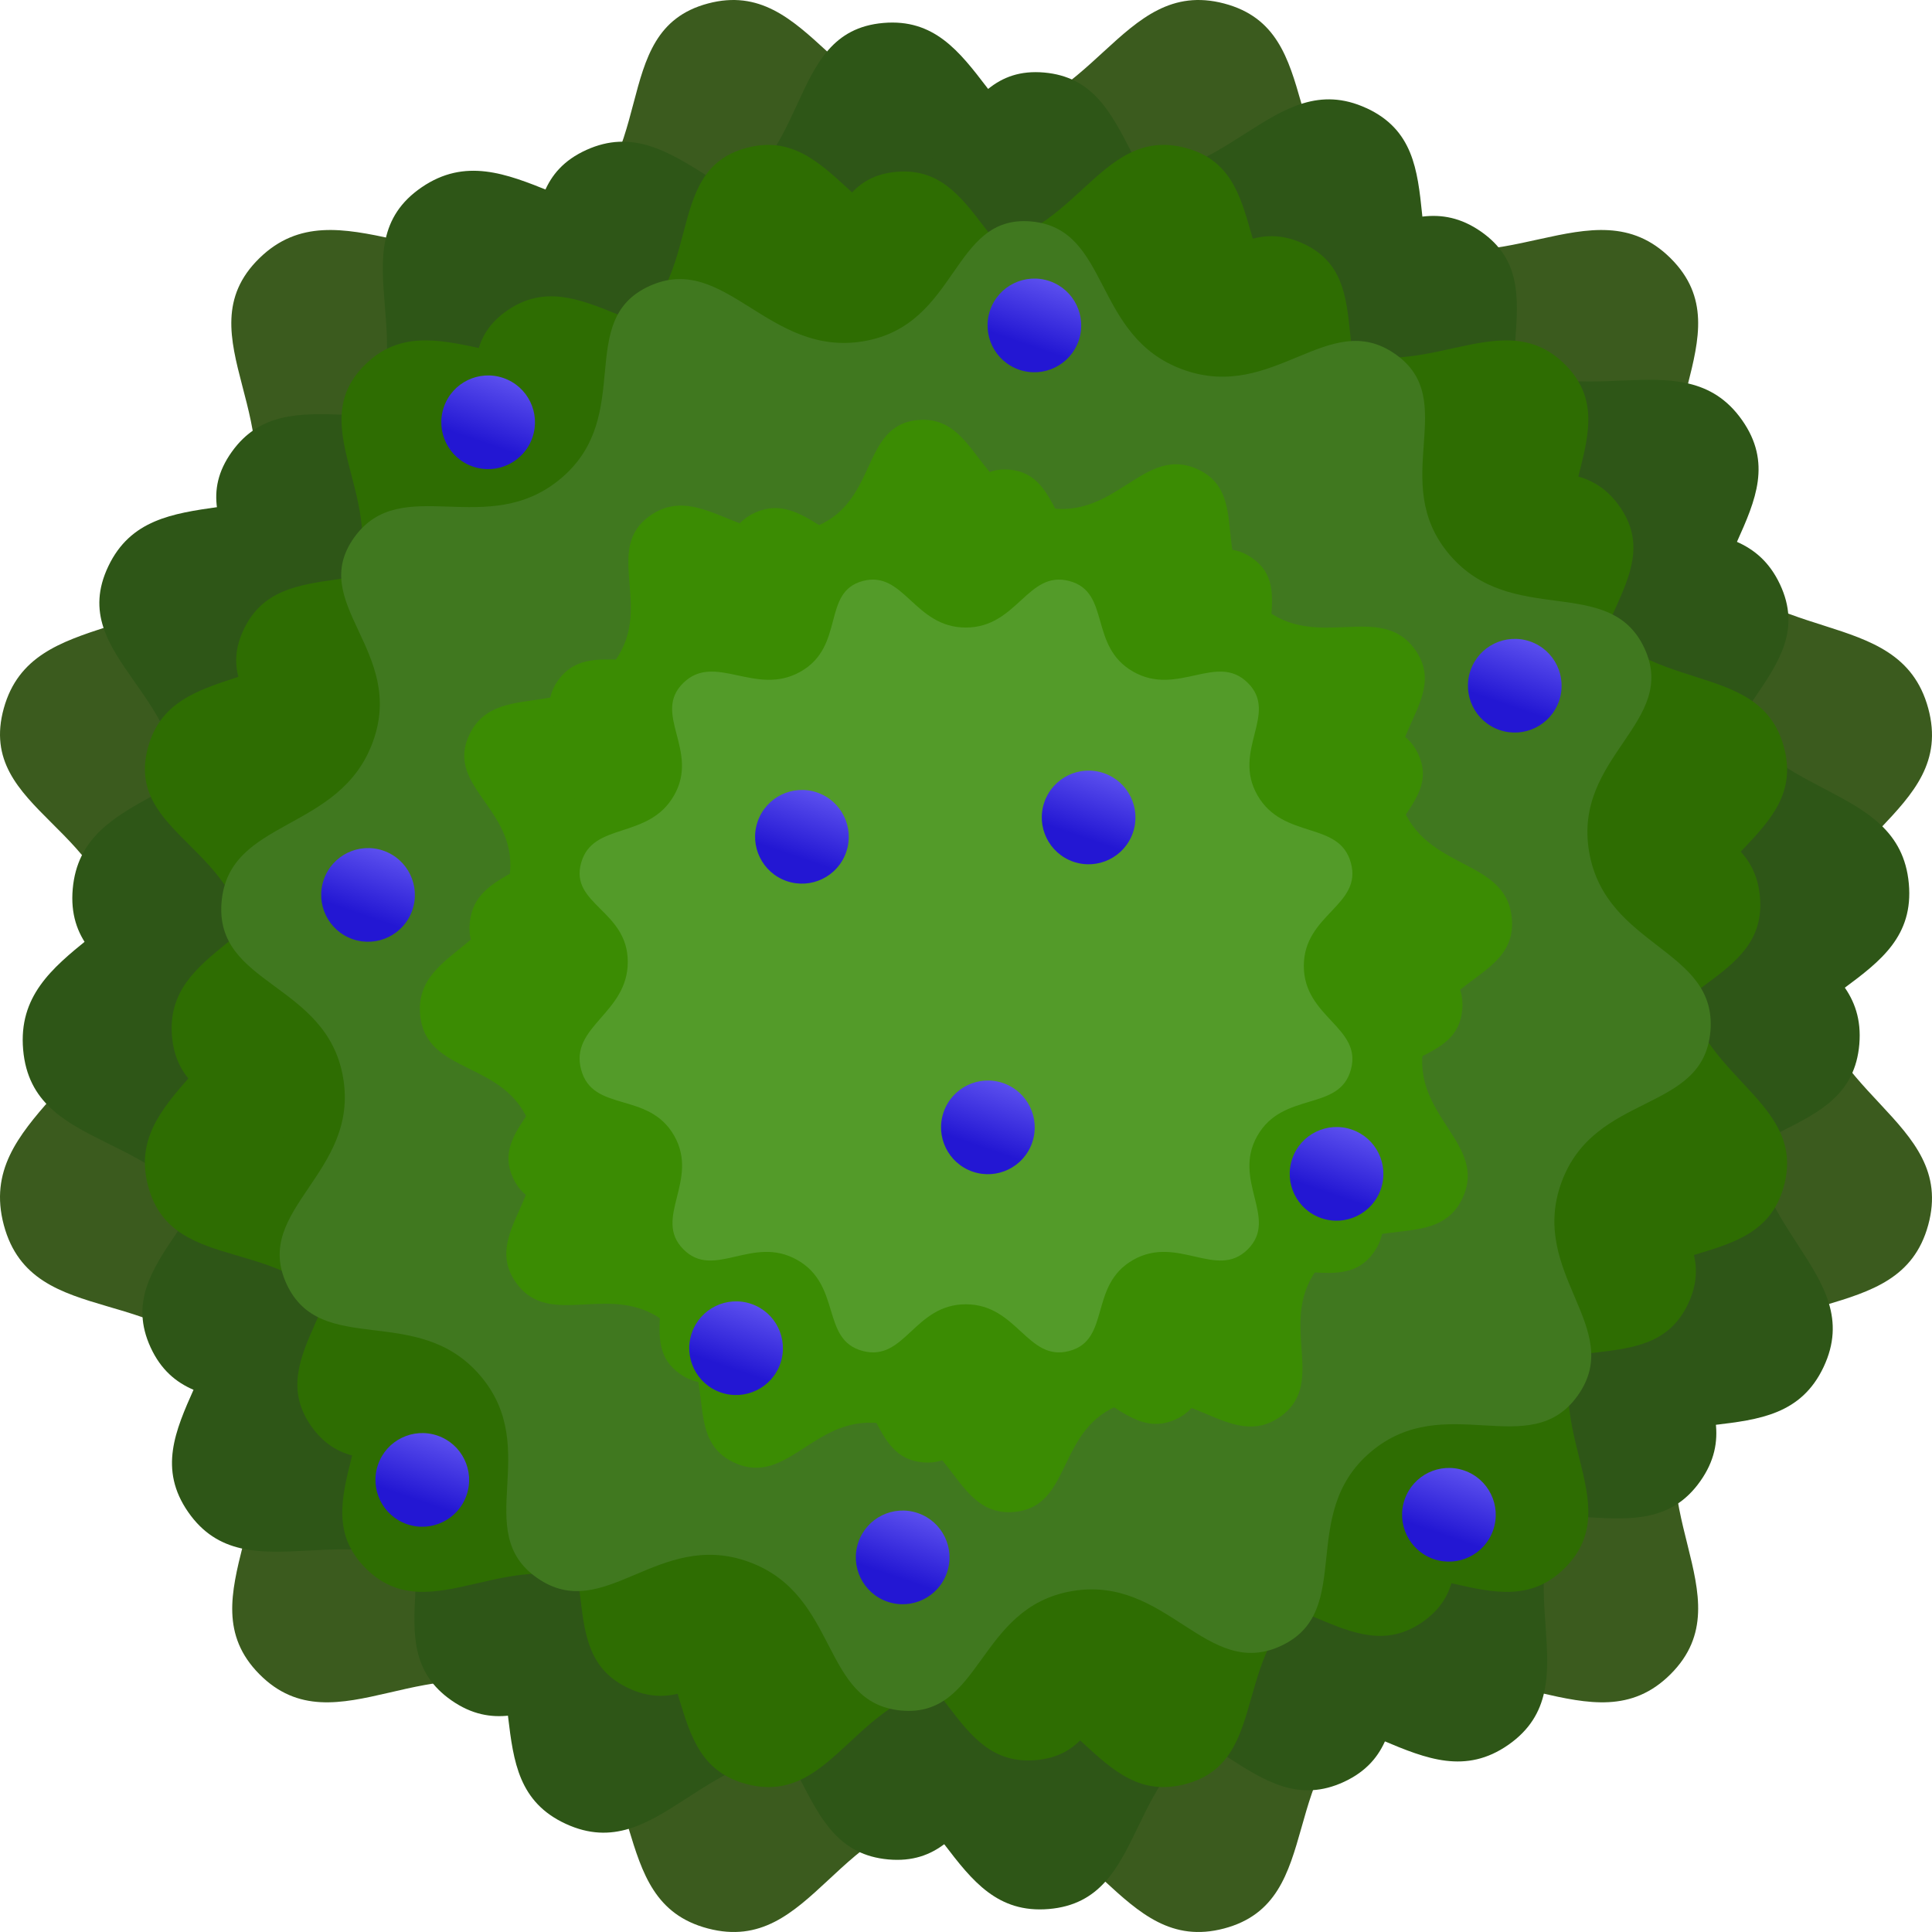
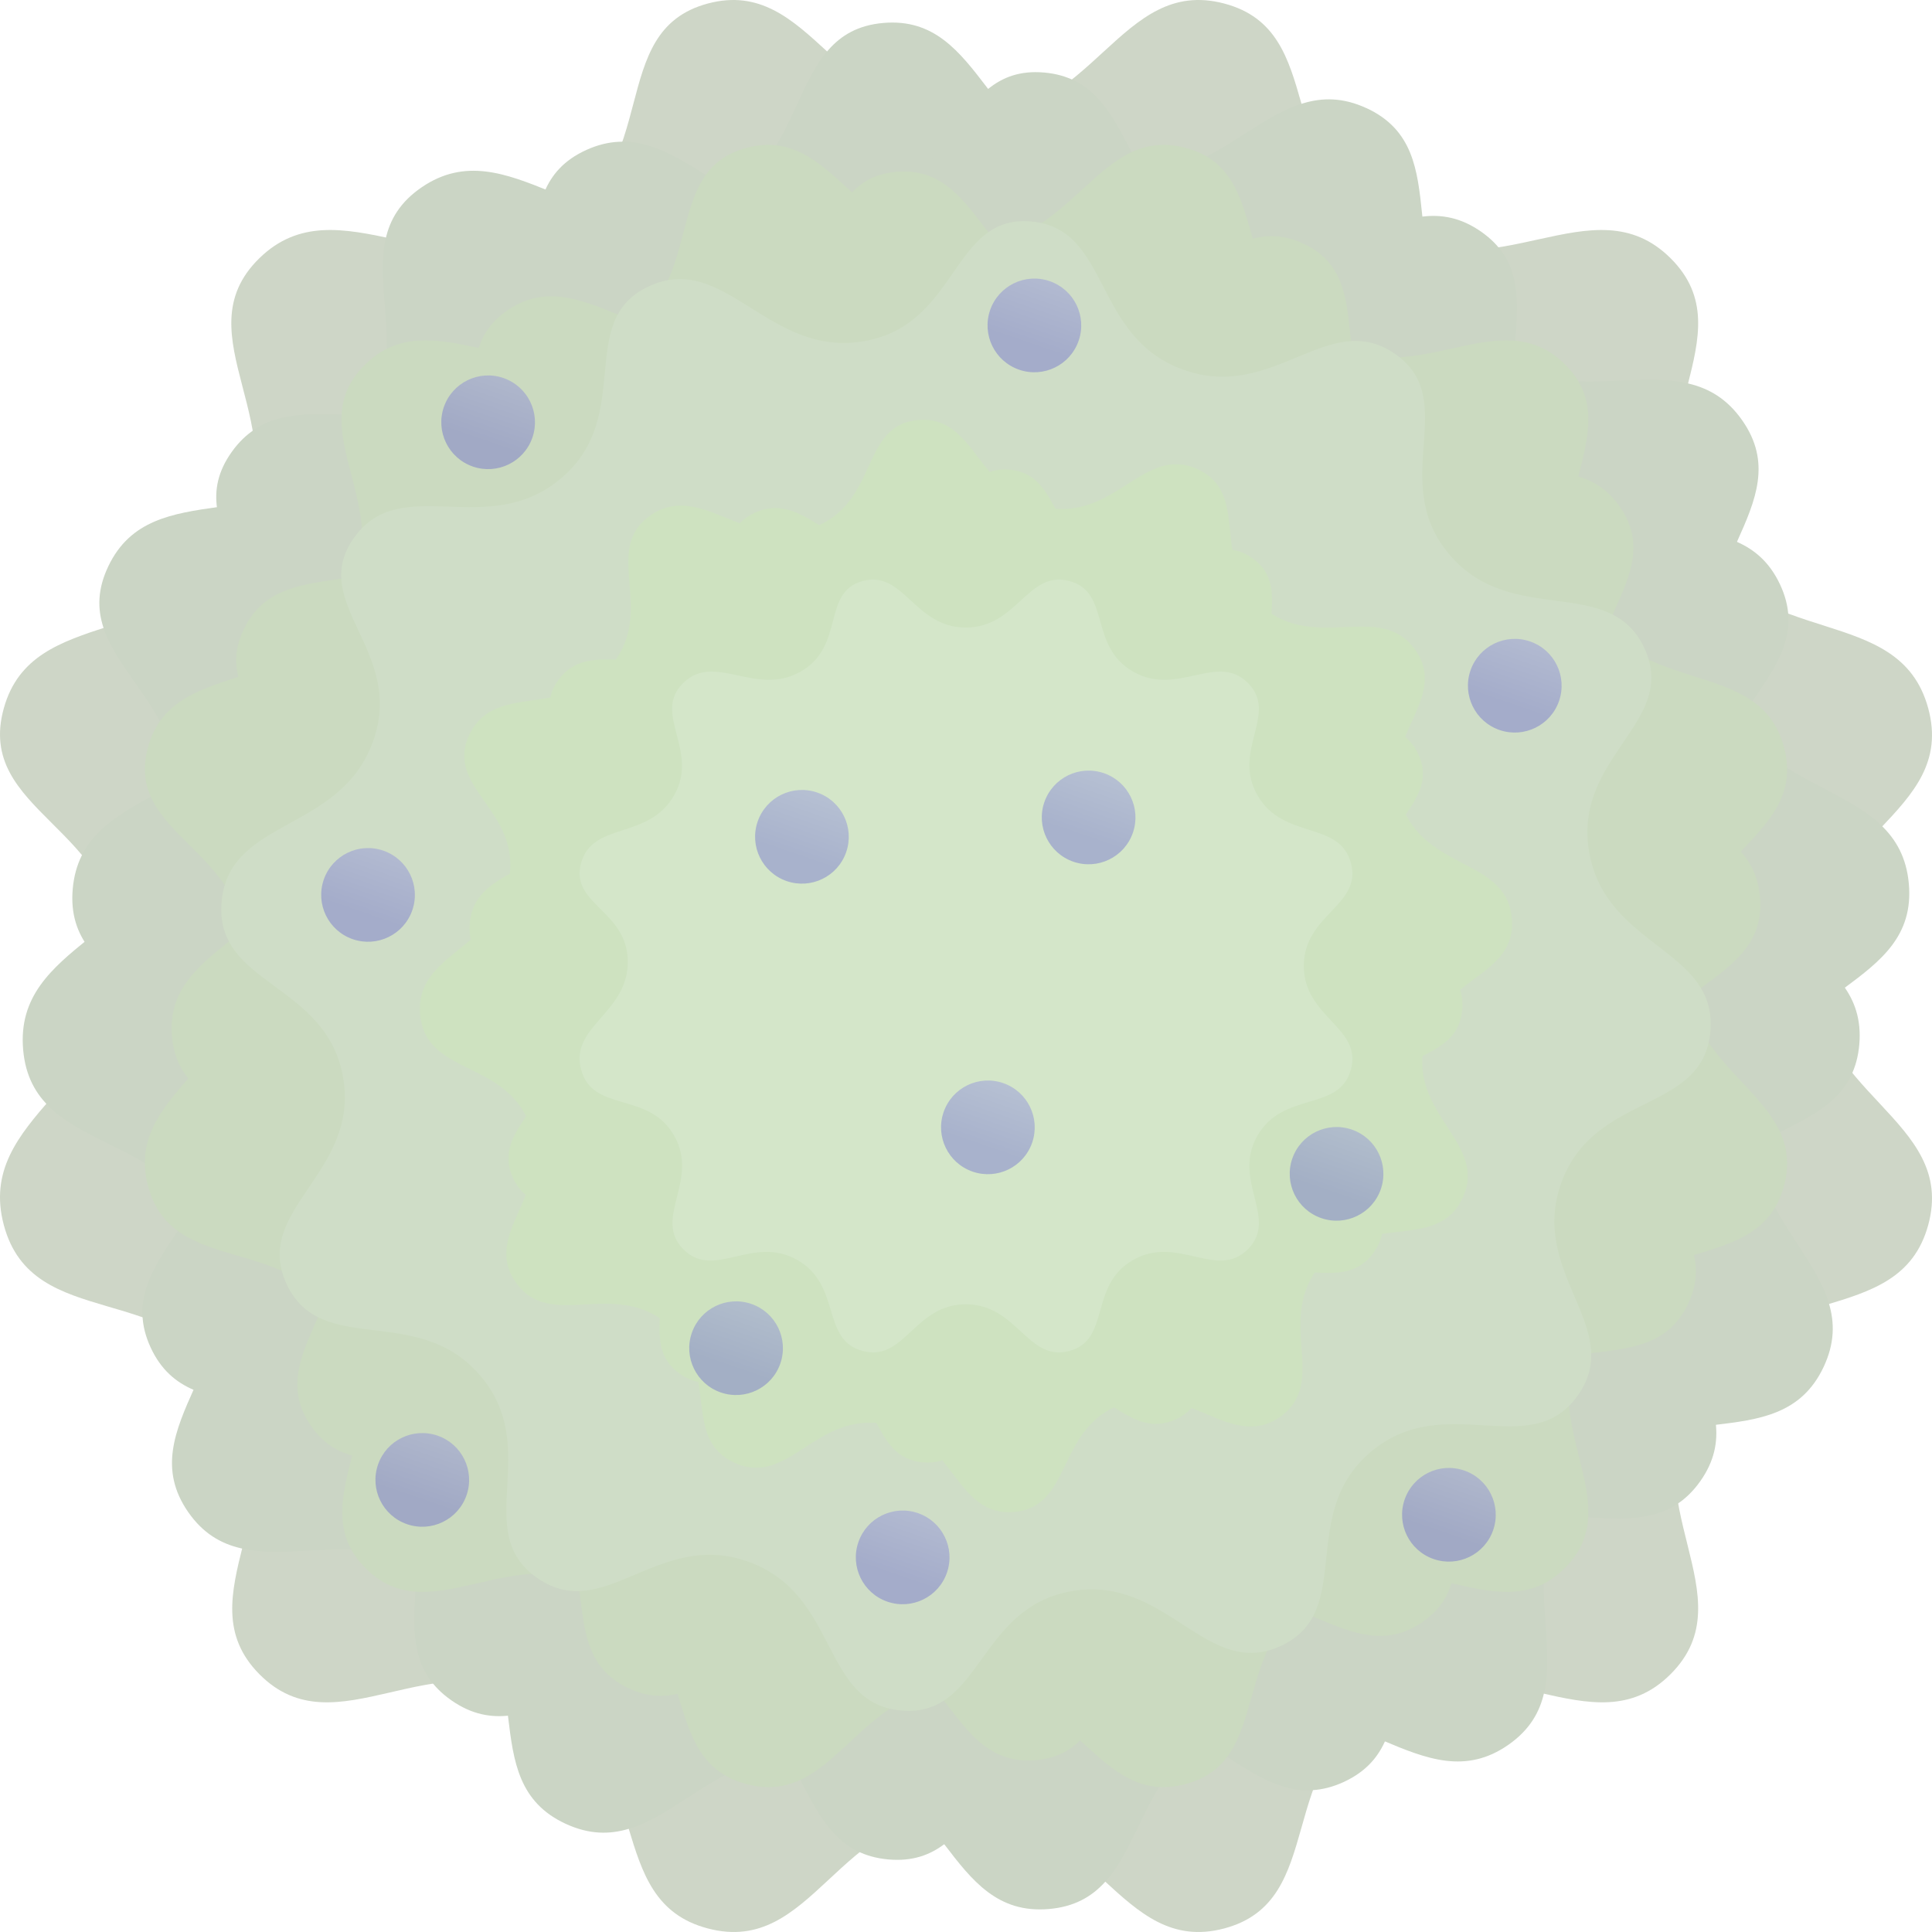
<svg xmlns="http://www.w3.org/2000/svg" xmlns:xlink="http://www.w3.org/1999/xlink" version="1.1" width="165" height="165" viewBox="0 0 165 165" xml:space="preserve" id="svg218">
  <defs id="defs183">
    <linearGradient id="linearGradient1066">
      <stop style="stop-color:#2317d3;stop-opacity:1;" offset="0.278" id="stop1062" />
      <stop style="stop-color:#5b4fee;stop-opacity:1;" offset="1" id="stop1064" />
    </linearGradient>
    <linearGradient xlink:href="#linearGradient1066" id="linearGradient1251" gradientUnits="userSpaceOnUse" gradientTransform="translate(30.61538,66.40818)" x1="-32.133" y1="26.168" x2="-24.133" y2="26.168" />
    <linearGradient xlink:href="#linearGradient1066" id="linearGradient1265" gradientUnits="userSpaceOnUse" gradientTransform="translate(-17.14219,61.8568)" x1="-32.133" y1="26.168" x2="-24.133" y2="26.168" />
    <linearGradient xlink:href="#linearGradient1066" id="linearGradient1279" gradientUnits="userSpaceOnUse" gradientTransform="translate(-35.43448,84.95184)" x1="-32.133" y1="26.168" x2="-24.133" y2="26.168" />
    <linearGradient xlink:href="#linearGradient1066" id="linearGradient1293" gradientUnits="userSpaceOnUse" gradientTransform="translate(-53.89968,132.9513)" x1="-32.133" y1="26.168" x2="-24.133" y2="26.168" />
    <linearGradient xlink:href="#linearGradient1066" id="linearGradient1307" gradientUnits="userSpaceOnUse" gradientTransform="translate(-33.89921,28.43484)" x1="-32.133" y1="26.168" x2="-24.133" y2="26.168" />
    <linearGradient xlink:href="#linearGradient1066" id="linearGradient1321" gradientUnits="userSpaceOnUse" gradientTransform="translate(-60.26788,70.7574)" x1="-32.133" y1="26.168" x2="-24.133" y2="26.168" />
    <linearGradient xlink:href="#linearGradient1066" id="linearGradient1335" gradientUnits="userSpaceOnUse" gradientTransform="translate(14.87863,115.2178)" x1="-32.133" y1="26.168" x2="-24.133" y2="26.168" />
    <linearGradient xlink:href="#linearGradient1066" id="linearGradient1349" gradientUnits="userSpaceOnUse" gradientTransform="translate(7.606164,24.99114)" x1="-32.133" y1="26.168" x2="-24.133" y2="26.168" />
    <linearGradient xlink:href="#linearGradient1066" id="linearGradient1363" gradientUnits="userSpaceOnUse" gradientTransform="translate(-79.62952,49.08003)" x1="-32.133" y1="26.168" x2="-24.133" y2="26.168" />
    <linearGradient xlink:href="#linearGradient1066" id="linearGradient1068-2" x1="-32.133" y1="26.168" x2="-24.133" y2="26.168" gradientUnits="userSpaceOnUse" gradientTransform="translate(-29.49386,114.3998)" />
    <linearGradient xlink:href="#linearGradient1066" id="linearGradient1068-4" x1="-32.133" y1="26.168" x2="-24.133" y2="26.168" gradientUnits="userSpaceOnUse" gradientTransform="translate(-7.606851,84.46813)" />
    <linearGradient xlink:href="#linearGradient1066" id="linearGradient1068-6" x1="-32.133" y1="26.168" x2="-24.133" y2="26.168" gradientUnits="userSpaceOnUse" gradientTransform="translate(-72.52918,90.02618)" />
  </defs>
-   <g id="g30426" style="opacity:1" transform="matrix(2.2,0,0,2.2,10085.019,4403.298)">
+   <g id="g30426" style="opacity:0.25" transform="matrix(2.2,0,0,2.2,10085.019,4403.298)">
    <g transform="matrix(0.1875,0,0,0.1875,-4546.599,-1963.999)" id="TUpbIBcTeAz7rDdmaMSty" style="opacity:1;fill:#3b5b1e;fill-opacity:1">
      <path style="opacity:1;fill:#3b5b1e;fill-opacity:1;fill-rule:nonzero;stroke:#000000;stroke-width:0;stroke-linecap:butt;stroke-linejoin:miter;stroke-miterlimit:4;stroke-dasharray:none;stroke-dashoffset:0" vector-effect="non-scaling-stroke" d="m 253.445,0.726 c 21.651,5.704 9.944,33.72 33.053,46.906 23.108,13.186 43.294,-10.159 59.381,5.836 16.087,15.996 -8.367,34.855 4.966,58.146 13.334,23.291 42.367,12.931 48.369,35.017 6.002,22.086 -24.362,26.577 -24.362,53.327 0,26.75 30.363,31.708 24.362,53.674 -6.002,21.966 -35.035,10.944 -48.369,34.19 -13.334,23.246 11.12,42.714 -4.966,58.795 -16.087,16.081 -36.273,-7.633 -59.381,5.53 -23.108,13.163 -11.402,41.384 -33.053,47.122 -21.651,5.738 -26.829,-24.169 -53.551,-24.169 -26.721,0 -31.522,29.907 -53.335,24.169 C 124.747,393.53 135.859,365.309 112.643,352.146 89.426,338.983 69.619,362.698 53.694,346.617 37.769,330.536 62.169,311.068 48.943,287.822 35.717,264.576 6.792,276.122 0.79,253.632 c -6.002,-22.49 24.146,-29.018 24.146,-55.769 0,-26.75 -30.147,-29.67 -24.146,-51.232 6.002,-21.562 34.927,-11.727 48.153,-35.017 13.226,-23.291 -11.61,-42.151 4.75,-58.146 16.361,-15.996 37.476,7.349 60.692,-5.836 23.216,-13.186 10.797,-41.203 32.174,-46.906 21.377,-5.704 26.614,24.092 53.335,24.092 26.722,0 31.9,-29.795 53.551,-24.092 z m -16.034,60.236 c -15.156,-3.992 -18.781,16.864 -37.486,16.864 -18.705,0 -22.37,-20.857 -37.335,-16.864 -14.964,3.992 -6.27,23.604 -22.522,32.834 -16.252,9.23 -31.032,-7.112 -42.484,4.085 -11.452,11.197 5.933,24.399 -3.325,40.702 -9.258,16.304 -29.506,9.418 -33.707,24.512 -4.201,15.094 16.902,17.138 16.902,35.863 0,18.725 -21.103,23.295 -16.902,39.038 4.201,15.743 24.449,7.661 33.707,23.933 9.258,16.272 -7.822,29.9 3.325,41.156 11.147,11.257 25.013,-5.343 41.264,3.871 16.252,9.214 8.473,28.969 23.742,32.986 15.269,4.017 18.629,-16.918 37.335,-16.918 18.705,0 22.33,20.935 37.486,16.918 15.156,-4.017 6.961,-23.771 23.137,-32.986 16.176,-9.214 30.306,7.386 41.567,-3.871 11.261,-11.257 -5.857,-24.884 3.476,-41.156 9.334,-16.272 29.657,-8.557 33.858,-23.933 4.201,-15.376 -17.053,-18.847 -17.053,-37.572 0,-18.725 21.254,-21.869 17.053,-37.329 -4.201,-15.46 -24.524,-8.209 -33.858,-24.512 -9.334,-16.304 7.784,-29.505 -3.476,-40.702 -11.261,-11.197 -25.391,5.145 -41.567,-4.085 -16.176,-9.23 -7.981,-28.842 -23.137,-32.834 z" stroke-linecap="round" id="path17029" transform="translate(-200,-200)" />
    </g>
    <path style="fill:#2e5617;fill-opacity:1;fill-rule:nonzero;stroke:#000000;stroke-width:0;stroke-linecap:butt;stroke-linejoin:miter;stroke-miterlimit:4;stroke-dasharray:none;stroke-dashoffset:0" vector-effect="non-scaling-stroke" d="m -4531.057,-1997.302 c -3.622,-1.67 -5.452,3.396 -10.139,2.57 -4.688,-0.827 -4.684,-6.215 -8.611,-5.876 -3.926,0.339 -2.614,5.638 -7.095,7.233 -4.481,1.595 -7.462,-3.153 -10.827,-0.854 -3.365,2.3 0.409,6.376 -2.632,10.053 -3.04,3.677 -7.81,1.056 -9.53,4.653 -1.72,3.597 3.478,5.042 2.651,9.734 -0.827,4.692 -6.318,4.905 -5.961,9.036 0.357,4.131 5.788,3 7.389,7.487 1.601,4.487 -3.281,7.147 -0.985,10.461 2.296,3.313 6.504,-0.234 10.17,2.793 3.665,3.027 0.843,7.634 4.492,9.315 3.649,1.681 5.416,-3.417 10.104,-2.59 4.687,0.827 4.671,6.233 8.646,5.896 3.975,-0.337 2.795,-5.649 7.256,-7.244 4.461,-1.594 7.268,3.19 10.588,0.867 3.319,-2.323 -0.368,-6.495 2.69,-10.16 3.058,-3.665 7.81,-0.834 9.542,-4.501 1.732,-3.668 -3.441,-5.476 -2.613,-10.169 0.827,-4.692 6.293,-4.541 5.923,-8.601 -0.37,-4.06 -5.783,-3.141 -7.402,-7.639 -1.619,-4.498 3.255,-7.05 0.927,-10.354 -2.327,-3.304 -6.59,0.167 -10.236,-2.861 -3.646,-3.028 -0.726,-7.58 -4.347,-9.251 z" stroke-linecap="round" id="path17032" />
    <g transform="matrix(0.1585354,0.05770217,-0.05776246,0.1587011,-4546.591,-1963.999)" id="DoV-uyDlkuLqFojr_yBQV" style="opacity:1;fill:#2e5617;fill-opacity:1">
      <path style="opacity:1;fill:#2e5617;fill-opacity:1;fill-rule:nonzero;stroke:#000000;stroke-width:0;stroke-linecap:butt;stroke-linejoin:miter;stroke-miterlimit:4;stroke-dasharray:none;stroke-dashoffset:0" vector-effect="non-scaling-stroke" transform="translate(9.1975e-6,1.45125e-5)" d="m 53.458,-199.114 c -21.656,-5.699 -26.836,24.072 -53.564,24.072 -26.728,0 -31.965,-29.771 -53.348,-24.072 -21.382,5.699 -8.959,33.693 -32.181,46.868 -23.222,13.175 -44.342,-10.151 -60.707,5.832 -16.365,15.983 8.477,34.827 -4.752,58.099 -13.229,23.272 -42.161,13.444 -48.164,34.989 -6.003,21.545 24.151,24.462 24.151,51.191 0,26.729 -30.155,33.252 -24.151,55.724 6.003,22.471 34.935,10.935 48.164,34.162 13.229,23.227 -11.177,42.679 4.752,58.747 15.929,16.068 35.741,-7.627 58.963,5.525 23.222,13.152 12.107,41.35 33.925,47.084 21.818,5.734 26.62,-24.149 53.348,-24.149 26.728,0 31.908,29.883 53.564,24.149 21.656,-5.734 9.947,-33.932 33.061,-47.084 23.114,-13.152 43.305,10.543 59.395,-5.525 16.091,-16.068 -8.369,-35.52 4.968,-58.747 13.337,-23.227 42.377,-12.214 48.38,-34.162 6.003,-21.948 -24.367,-26.902 -24.367,-53.631 0,-26.729 30.371,-31.216 24.367,-53.284 -6.003,-22.068 -35.043,-11.717 -48.38,-34.989 -13.337,-23.272 11.123,-42.117 -4.968,-58.099 -16.091,-15.983 -36.281,7.343 -59.395,-5.832 -23.114,-13.175 -11.405,-41.169 -33.061,-46.868 z" stroke-linecap="round" id="path17035" />
    </g>
    <g transform="matrix(0.1593371,0,0,0.1595036,-4546.599,-1963.999)" id="McesWKx5qywez6Zdlah17" style="opacity:1;fill:#2e6d02;fill-opacity:1">
      <path style="opacity:1;fill:#2e6d02;fill-opacity:1;fill-rule:nonzero;stroke:#000000;stroke-width:0;stroke-linecap:butt;stroke-linejoin:miter;stroke-miterlimit:4;stroke-dasharray:none;stroke-dashoffset:0" vector-effect="non-scaling-stroke" transform="translate(9.1975e-6,1.45125e-5)" d="m 53.458,-199.114 c -21.656,-5.699 -26.836,24.072 -53.564,24.072 -26.728,0 -31.965,-29.771 -53.348,-24.072 -21.382,5.699 -8.959,33.693 -32.181,46.868 -23.222,13.175 -44.342,-10.151 -60.707,5.832 -16.365,15.983 8.477,34.827 -4.752,58.099 -13.229,23.272 -42.161,13.444 -48.164,34.989 -6.003,21.545 24.151,24.462 24.151,51.191 0,26.729 -30.155,33.252 -24.151,55.724 6.003,22.471 34.935,10.935 48.164,34.162 13.229,23.227 -11.177,42.679 4.752,58.747 15.929,16.068 35.741,-7.627 58.963,5.525 23.222,13.152 12.107,41.35 33.925,47.084 21.818,5.734 26.62,-24.149 53.348,-24.149 26.728,0 31.908,29.883 53.564,24.149 21.656,-5.734 9.947,-33.932 33.061,-47.084 23.114,-13.152 43.305,10.543 59.395,-5.525 16.091,-16.068 -8.369,-35.52 4.968,-58.747 13.337,-23.227 42.377,-12.214 48.38,-34.162 6.003,-21.948 -24.367,-26.902 -24.367,-53.631 0,-26.729 30.371,-31.216 24.367,-53.284 -6.003,-22.068 -35.043,-11.717 -48.38,-34.989 -13.337,-23.272 11.123,-42.117 -4.968,-58.099 -16.091,-15.983 -36.281,7.343 -59.395,-5.832 -23.114,-13.175 -11.405,-41.169 -33.061,-46.868 z" stroke-linecap="round" id="path17038" />
    </g>
    <g transform="matrix(0.147686,0.02604103,-0.02606824,0.1478403,-4546.597,-1963.999)" id="S177hH-ZuUor6YhRJ3Dzy" style="opacity:1;fill:#2e6d02;fill-opacity:1">
      <path style="opacity:1;fill:#2e6d02;fill-opacity:1;fill-rule:nonzero;stroke:#000000;stroke-width:0;stroke-linecap:butt;stroke-linejoin:miter;stroke-miterlimit:4;stroke-dasharray:none;stroke-dashoffset:0" vector-effect="non-scaling-stroke" transform="translate(9.1975e-6,1.45125e-5)" d="m 53.458,-199.114 c -21.656,-5.699 -26.836,24.072 -53.564,24.072 -26.728,0 -31.965,-29.771 -53.348,-24.072 -21.382,5.699 -8.959,33.693 -32.181,46.868 -23.222,13.175 -44.342,-10.151 -60.707,5.832 -16.365,15.983 8.477,34.827 -4.752,58.099 -13.229,23.272 -42.161,13.444 -48.164,34.989 -6.003,21.545 24.151,24.462 24.151,51.191 0,26.729 -30.155,33.252 -24.151,55.724 6.003,22.471 34.935,10.935 48.164,34.162 13.229,23.227 -11.177,42.679 4.752,58.747 15.929,16.068 35.741,-7.627 58.963,5.525 23.222,13.152 12.107,41.35 33.925,47.084 21.818,5.734 26.62,-24.149 53.348,-24.149 26.728,0 31.908,29.883 53.564,24.149 21.656,-5.734 9.947,-33.932 33.061,-47.084 23.114,-13.152 43.305,10.543 59.395,-5.525 16.091,-16.068 -8.369,-35.52 4.968,-58.747 13.337,-23.227 42.377,-12.214 48.38,-34.162 6.003,-21.948 -24.367,-26.902 -24.367,-53.631 0,-26.729 30.371,-31.216 24.367,-53.284 -6.003,-22.068 -35.043,-11.717 -48.38,-34.989 -13.337,-23.272 11.123,-42.117 -4.968,-58.099 -16.091,-15.983 -36.281,7.343 -59.395,-5.832 -23.114,-13.175 -11.405,-41.169 -33.061,-46.868 z" stroke-linecap="round" id="path17041" />
    </g>
    <g transform="matrix(0.1321129,0.04808514,-0.04813538,0.1322509,-4546.593,-1963.999)" id="Ry_hy_izT_Tv2GBtfh1VD" style="opacity:1;fill:#40781f;fill-opacity:1">
      <path style="opacity:1;fill:#40781f;fill-opacity:1;fill-rule:nonzero;stroke:#000000;stroke-width:0;stroke-linecap:butt;stroke-linejoin:miter;stroke-miterlimit:4;stroke-dasharray:none;stroke-dashoffset:0" vector-effect="non-scaling-stroke" transform="translate(9.1975e-6,1.45125e-5)" d="m 53.458,-199.114 c -21.656,-5.699 -26.836,24.072 -53.564,24.072 -26.728,0 -31.965,-29.771 -53.348,-24.072 -21.382,5.699 -8.959,33.693 -32.181,46.868 -23.222,13.175 -44.342,-10.151 -60.707,5.832 -16.365,15.983 8.477,34.827 -4.752,58.099 -13.229,23.272 -42.161,13.444 -48.164,34.989 -6.003,21.545 24.151,24.462 24.151,51.191 0,26.729 -30.155,33.252 -24.151,55.724 6.003,22.471 34.935,10.935 48.164,34.162 13.229,23.227 -11.177,42.679 4.752,58.747 15.929,16.068 35.741,-7.627 58.963,5.525 23.222,13.152 12.107,41.35 33.925,47.084 21.818,5.734 26.62,-24.149 53.348,-24.149 26.728,0 31.908,29.883 53.564,24.149 21.656,-5.734 9.947,-33.932 33.061,-47.084 23.114,-13.152 43.305,10.543 59.395,-5.525 16.091,-16.068 -8.369,-35.52 4.968,-58.747 13.337,-23.227 42.377,-12.214 48.38,-34.162 6.003,-21.948 -24.367,-26.902 -24.367,-53.631 0,-26.729 30.371,-31.216 24.367,-53.284 -6.003,-22.068 -35.043,-11.717 -48.38,-34.989 -13.337,-23.272 11.123,-42.117 -4.968,-58.099 -16.091,-15.983 -36.281,7.343 -59.395,-5.832 -23.114,-13.175 -11.405,-41.169 -33.061,-46.868 z" stroke-linecap="round" id="path17044" />
    </g>
    <g transform="matrix(0.1015342,0.01790321,-0.01792192,0.1016402,-4546.598,-1963.999)" id="IJitezga8s3hNOGtiVHin" style="opacity:1;fill:#3b8c03;fill-opacity:1">
      <path style="opacity:1;fill:#3b8c03;fill-opacity:1;fill-rule:nonzero;stroke:#000000;stroke-width:0;stroke-linecap:butt;stroke-linejoin:miter;stroke-miterlimit:4;stroke-dasharray:none;stroke-dashoffset:0" vector-effect="non-scaling-stroke" transform="translate(9.1975e-6,1.45125e-5)" d="m 53.458,-199.114 c -21.656,-5.699 -26.836,24.072 -53.564,24.072 -26.728,0 -31.965,-29.771 -53.348,-24.072 -21.382,5.699 -8.959,33.693 -32.181,46.868 -23.222,13.175 -44.342,-10.151 -60.707,5.832 -16.365,15.983 8.477,34.827 -4.752,58.099 -13.229,23.272 -42.161,13.444 -48.164,34.989 -6.003,21.545 24.151,24.462 24.151,51.191 0,26.729 -30.155,33.252 -24.151,55.724 6.003,22.471 34.935,10.935 48.164,34.162 13.229,23.227 -11.177,42.679 4.752,58.747 15.929,16.068 35.741,-7.627 58.963,5.525 23.222,13.152 12.107,41.35 33.925,47.084 21.818,5.734 26.62,-24.149 53.348,-24.149 26.728,0 31.908,29.883 53.564,24.149 21.656,-5.734 9.947,-33.932 33.061,-47.084 23.114,-13.152 43.305,10.543 59.395,-5.525 16.091,-16.068 -8.369,-35.52 4.968,-58.747 13.337,-23.227 42.377,-12.214 48.38,-34.162 6.003,-21.948 -24.367,-26.902 -24.367,-53.631 0,-26.729 30.371,-31.216 24.367,-53.284 -6.003,-22.068 -35.043,-11.717 -48.38,-34.989 -13.337,-23.272 11.123,-42.117 -4.968,-58.099 -16.091,-15.983 -36.281,7.343 -59.395,-5.832 -23.114,-13.175 -11.405,-41.169 -33.061,-46.868 z" stroke-linecap="round" id="path17050" />
    </g>
    <g transform="matrix(0.08807523,0.03205676,-0.03209026,0.08816726,-4546.595,-1963.999)" id="1kFcPA1HgaNGKUZejsU0X" style="opacity:1;fill:#3b8c03;fill-opacity:1">
      <path style="opacity:1;fill:#3b8c03;fill-opacity:1;fill-rule:nonzero;stroke:#000000;stroke-width:0;stroke-linecap:butt;stroke-linejoin:miter;stroke-miterlimit:4;stroke-dasharray:none;stroke-dashoffset:0" vector-effect="non-scaling-stroke" transform="translate(9.1975e-6,1.45125e-5)" d="m 53.458,-199.114 c -21.656,-5.699 -26.836,24.072 -53.564,24.072 -26.728,0 -31.965,-29.771 -53.348,-24.072 -21.382,5.699 -8.959,33.693 -32.181,46.868 -23.222,13.175 -44.342,-10.151 -60.707,5.832 -16.365,15.983 8.477,34.827 -4.752,58.099 -13.229,23.272 -42.161,13.444 -48.164,34.989 -6.003,21.545 24.151,24.462 24.151,51.191 0,26.729 -30.155,33.252 -24.151,55.724 6.003,22.471 34.935,10.935 48.164,34.162 13.229,23.227 -11.177,42.679 4.752,58.747 15.929,16.068 35.741,-7.627 58.963,5.525 23.222,13.152 12.107,41.35 33.925,47.084 21.818,5.734 26.62,-24.149 53.348,-24.149 26.728,0 31.908,29.883 53.564,24.149 21.656,-5.734 9.947,-33.932 33.061,-47.084 23.114,-13.152 43.305,10.543 59.395,-5.525 16.091,-16.068 -8.369,-35.52 4.968,-58.747 13.337,-23.227 42.377,-12.214 48.38,-34.162 6.003,-21.948 -24.367,-26.902 -24.367,-53.631 0,-26.729 30.371,-31.216 24.367,-53.284 -6.003,-22.068 -35.043,-11.717 -48.38,-34.989 -13.337,-23.272 11.123,-42.117 -4.968,-58.099 -16.091,-15.983 -36.281,7.343 -59.395,-5.832 -23.114,-13.175 -11.405,-41.169 -33.061,-46.868 z" stroke-linecap="round" id="path17053" />
    </g>
    <g transform="matrix(0.07498216,0,0,0.07506051,-4546.599,-1963.999)" id="eX7Qo5fc4ojT76FNSfMPg" style="opacity:1;fill:#539b29;fill-opacity:1">
      <path style="opacity:1;fill:#539b29;fill-opacity:1;fill-rule:nonzero;stroke:#000000;stroke-width:0;stroke-linecap:butt;stroke-linejoin:miter;stroke-miterlimit:4;stroke-dasharray:none;stroke-dashoffset:0" vector-effect="non-scaling-stroke" transform="translate(9.1975e-6,1.45125e-5)" d="m 53.458,-199.114 c -21.656,-5.699 -26.836,24.072 -53.564,24.072 -26.728,0 -31.965,-29.771 -53.348,-24.072 -21.382,5.699 -8.959,33.693 -32.181,46.868 -23.222,13.175 -44.342,-10.151 -60.707,5.832 -16.365,15.983 8.477,34.827 -4.752,58.099 -13.229,23.272 -42.161,13.444 -48.164,34.989 -6.003,21.545 24.151,24.462 24.151,51.191 0,26.729 -30.155,33.252 -24.151,55.724 6.003,22.471 34.935,10.935 48.164,34.162 13.229,23.227 -11.177,42.679 4.752,58.747 15.929,16.068 35.741,-7.627 58.963,5.525 23.222,13.152 12.107,41.35 33.925,47.084 21.818,5.734 26.62,-24.149 53.348,-24.149 26.728,0 31.908,29.883 53.564,24.149 21.656,-5.734 9.947,-33.932 33.061,-47.084 23.114,-13.152 43.305,10.543 59.395,-5.525 16.091,-16.068 -8.369,-35.52 4.968,-58.747 13.337,-23.227 42.377,-12.214 48.38,-34.162 6.003,-21.948 -24.367,-26.902 -24.367,-53.631 0,-26.729 30.371,-31.216 24.367,-53.284 -6.003,-22.068 -35.043,-11.717 -48.38,-34.989 -13.337,-23.272 11.123,-42.117 -4.968,-58.099 -16.091,-15.983 -36.281,7.343 -59.395,-5.832 -23.114,-13.175 -11.405,-41.169 -33.061,-46.868 z" stroke-linecap="round" id="path17056" />
    </g>
  </g>
-   <circle style="fill:url(#linearGradient1251);fill-opacity:1;stroke:none;stroke-width:11.762;stroke-linecap:round;stroke-linejoin:round;stroke-miterlimit:10;opacity:1" id="path427-8" cx="2.483" cy="92.576" r="4" transform="rotate(-71)" />
-   <circle style="opacity:1;fill:url(#linearGradient1265);fill-opacity:1;stroke:none;stroke-width:11.762;stroke-linecap:round;stroke-linejoin:round;stroke-miterlimit:10" id="path427-3" cx="-45.275" cy="88.024" r="4" transform="rotate(-71)" />
-   <circle style="fill:url(#linearGradient1279);fill-opacity:1;stroke:none;stroke-width:11.762;stroke-linecap:round;stroke-linejoin:round;stroke-miterlimit:10;opacity:1" id="path427-2" cx="-63.567" cy="111.119" r="4" transform="rotate(-71)" />
-   <circle style="fill:url(#linearGradient1293);fill-opacity:1;stroke:none;stroke-width:11.762;stroke-linecap:round;stroke-linejoin:round;stroke-miterlimit:10;opacity:1" id="path427-22" cx="-82.033" cy="159.119" r="4" transform="rotate(-71)" />
-   <circle style="fill:url(#linearGradient1307);fill-opacity:1;stroke:none;stroke-width:11.762;stroke-linecap:round;stroke-linejoin:round;stroke-miterlimit:10;opacity:1" id="path427-5" cx="-62.032" cy="54.602" r="4" transform="rotate(-71)" />
-   <circle style="fill:url(#linearGradient1321);fill-opacity:1;stroke:none;stroke-width:11.762;stroke-linecap:round;stroke-linejoin:round;stroke-miterlimit:10;opacity:1" id="path427-1" cx="-88.401" cy="96.925" r="4" transform="rotate(-71)" />
-   <circle style="fill:url(#linearGradient1335);fill-opacity:1;stroke:none;stroke-width:11.762;stroke-linecap:round;stroke-linejoin:round;stroke-miterlimit:10;opacity:1" id="path427-87" cx="-13.254" cy="141.385" r="4" transform="rotate(-71)" />
-   <circle style="opacity:1;fill:url(#linearGradient1349);fill-opacity:1;stroke:none;stroke-width:11.762;stroke-linecap:round;stroke-linejoin:round;stroke-miterlimit:10" id="path427-0" cx="-20.527" cy="51.159" r="4" transform="rotate(-71)" />
-   <circle style="fill:url(#linearGradient1363);fill-opacity:1;stroke:none;stroke-width:11.762;stroke-linecap:round;stroke-linejoin:round;stroke-miterlimit:10;opacity:1" id="path427-6" cx="-107.762" cy="75.248" r="4" transform="rotate(-71)" />
-   <circle style="fill:url(#linearGradient1068-2);fill-opacity:1;stroke:none;stroke-width:11.762;stroke-linecap:round;stroke-linejoin:round;stroke-miterlimit:10" id="path427-9" cx="-57.627" cy="140.567" r="4" transform="rotate(-71)" />
-   <circle style="fill:url(#linearGradient1068-4);fill-opacity:1;stroke:none;stroke-width:11.762;stroke-linecap:round;stroke-linejoin:round;stroke-miterlimit:10" id="path427-05" cx="-35.74" cy="110.636" r="4" transform="rotate(-71)" />
-   <circle style="fill:url(#linearGradient1068-6);fill-opacity:1;stroke:none;stroke-width:11.762;stroke-linecap:round;stroke-linejoin:round;stroke-miterlimit:10" id="path427-30" cx="-100.662" cy="116.194" r="4" transform="rotate(-71)" />
+   <circle style="fill:url(#linearGradient1251);fill-opacity:1;stroke:none;stroke-width:11.762;stroke-linecap:round;stroke-linejoin:round;stroke-miterlimit:10;opacity:0.25" id="path427-8" cx="2.483" cy="92.576" r="4" transform="rotate(-71)" />
+   <circle style="opacity:0.25;fill:url(#linearGradient1265);fill-opacity:1;stroke:none;stroke-width:11.762;stroke-linecap:round;stroke-linejoin:round;stroke-miterlimit:10" id="path427-3" cx="-45.275" cy="88.024" r="4" transform="rotate(-71)" />
+   <circle style="fill:url(#linearGradient1279);fill-opacity:1;stroke:none;stroke-width:11.762;stroke-linecap:round;stroke-linejoin:round;stroke-miterlimit:10;opacity:0.25" id="path427-2" cx="-63.567" cy="111.119" r="4" transform="rotate(-71)" />
+   <circle style="fill:url(#linearGradient1293);fill-opacity:1;stroke:none;stroke-width:11.762;stroke-linecap:round;stroke-linejoin:round;stroke-miterlimit:10;opacity:0.25" id="path427-22" cx="-82.033" cy="159.119" r="4" transform="rotate(-71)" />
+   <circle style="fill:url(#linearGradient1307);fill-opacity:1;stroke:none;stroke-width:11.762;stroke-linecap:round;stroke-linejoin:round;stroke-miterlimit:10;opacity:0.25" id="path427-5" cx="-62.032" cy="54.602" r="4" transform="rotate(-71)" />
+   <circle style="fill:url(#linearGradient1321);fill-opacity:1;stroke:none;stroke-width:11.762;stroke-linecap:round;stroke-linejoin:round;stroke-miterlimit:10;opacity:0.25" id="path427-1" cx="-88.401" cy="96.925" r="4" transform="rotate(-71)" />
+   <circle style="fill:url(#linearGradient1335);fill-opacity:1;stroke:none;stroke-width:11.762;stroke-linecap:round;stroke-linejoin:round;stroke-miterlimit:10;opacity:0.25" id="path427-87" cx="-13.254" cy="141.385" r="4" transform="rotate(-71)" />
+   <circle style="opacity:0.25;fill:url(#linearGradient1349);fill-opacity:1;stroke:none;stroke-width:11.762;stroke-linecap:round;stroke-linejoin:round;stroke-miterlimit:10" id="path427-0" cx="-20.527" cy="51.159" r="4" transform="rotate(-71)" />
+   <circle style="fill:url(#linearGradient1363);fill-opacity:1;stroke:none;stroke-width:11.762;stroke-linecap:round;stroke-linejoin:round;stroke-miterlimit:10;opacity:0.25" id="path427-6" cx="-107.762" cy="75.248" r="4" transform="rotate(-71)" />
+   <circle style="fill:url(#linearGradient1068-2);fill-opacity:1;stroke:none;stroke-width:11.762;stroke-linecap:round;stroke-linejoin:round;stroke-miterlimit:10;opacity:0.25" id="path427-9" cx="-57.627" cy="140.567" r="4" transform="rotate(-71)" />
+   <circle style="fill:url(#linearGradient1068-4);fill-opacity:1;stroke:none;stroke-width:11.762;stroke-linecap:round;stroke-linejoin:round;stroke-miterlimit:10;opacity:0.25" id="path427-05" cx="-35.74" cy="110.636" r="4" transform="rotate(-71)" />
+   <circle style="fill:url(#linearGradient1068-6);fill-opacity:1;stroke:none;stroke-width:11.762;stroke-linecap:round;stroke-linejoin:round;stroke-miterlimit:10;opacity:0.25" id="path427-30" cx="-100.662" cy="116.194" r="4" transform="rotate(-71)" />
</svg>
